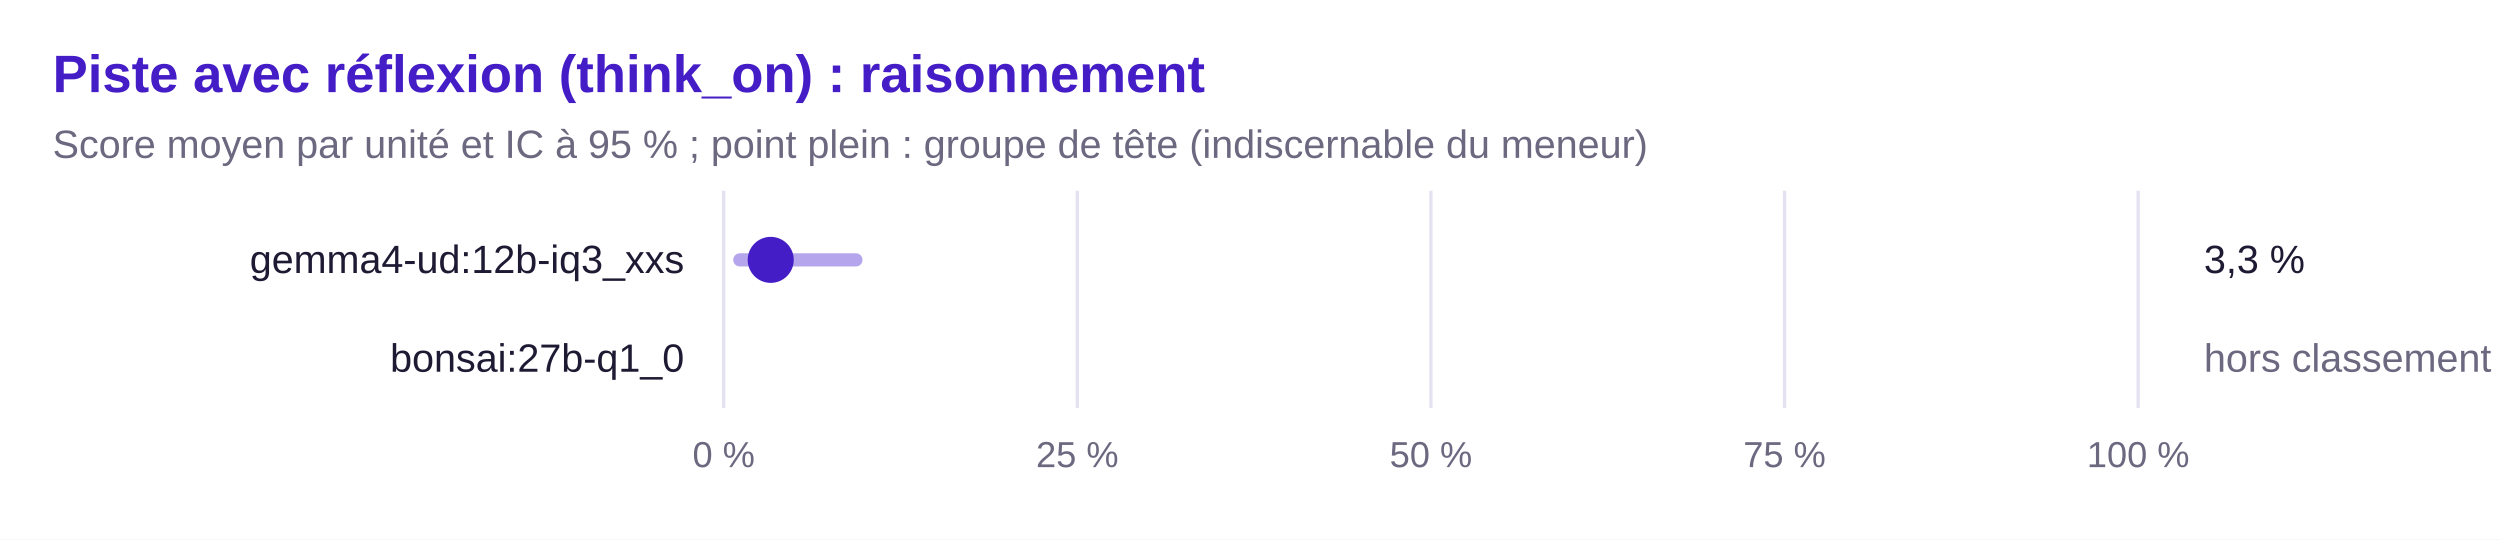
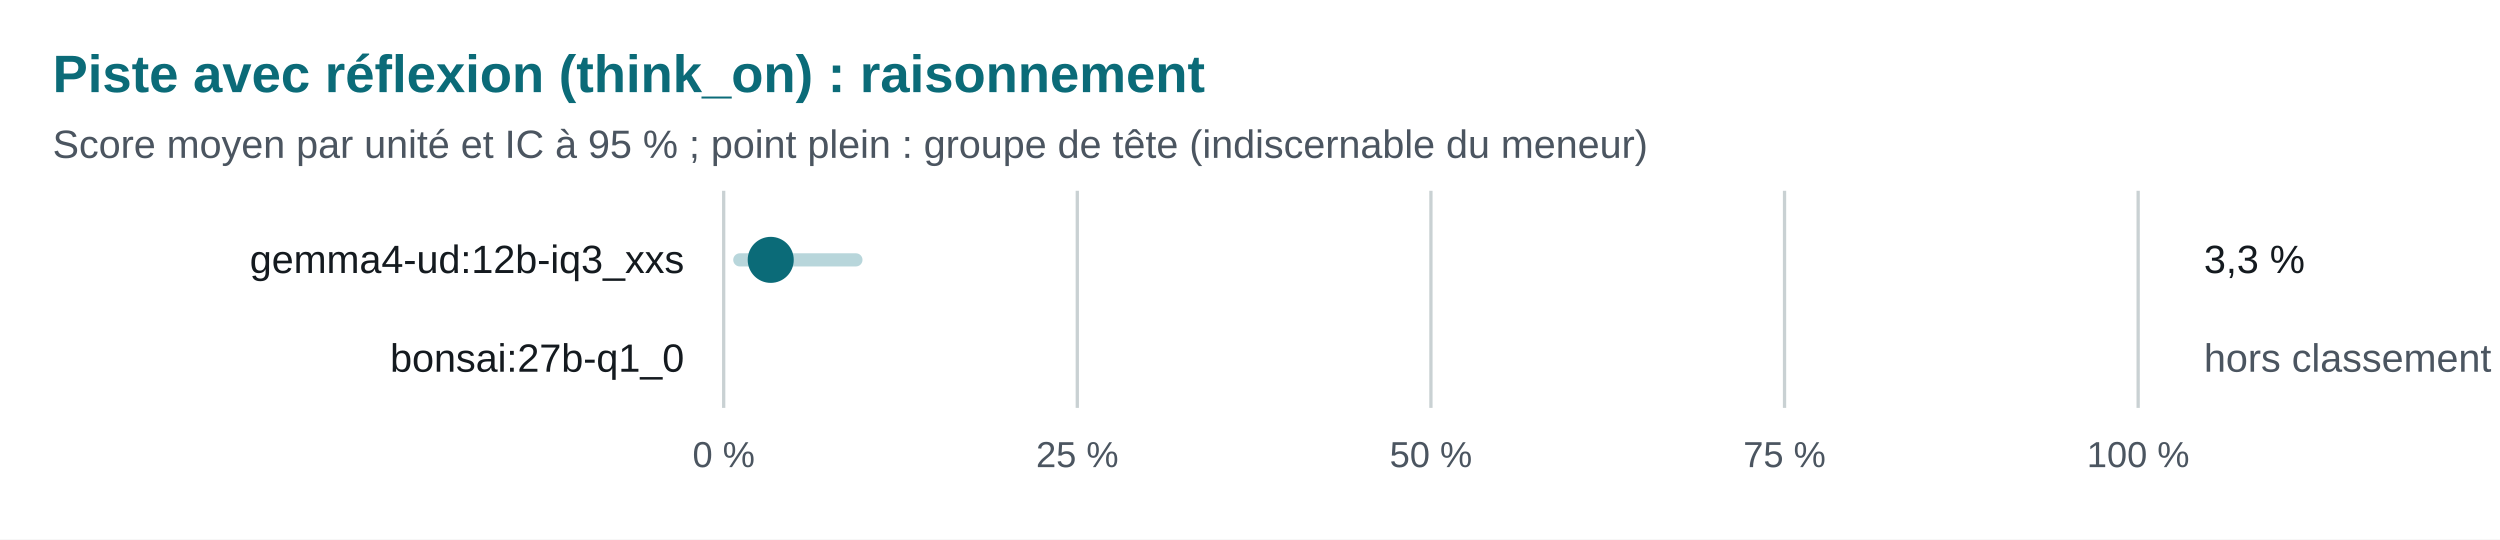
<svg xmlns="http://www.w3.org/2000/svg" width="760" height="164" viewBox="0 0 760 164" role="img" aria-label="Piste avec réflexion (think_on) : raisonnement. gemma4-ud:12b-iq3_xxs : 3,3 % (IC à 95 % de 1,1 % à 9,3 %) ; bonsai:27b-q1_0 : hors classement.">
  <rect width="760" height="164" fill="#FFFFFF" />
-   <text x="16" y="28" font-family="Arial, Helvetica, sans-serif" font-size="16" font-weight="bold" fill="#451DC7">Piste avec réflexion (think_on) : raisonnement</text>
-   <text x="16" y="48" font-family="Arial, Helvetica, sans-serif" font-size="12" fill="#6B6880">Score moyen par unité et IC à 95 % ; point plein : groupe de tête (indiscernable du meneur)</text>
-   <line x1="220.0" y1="58" x2="220.0" y2="124" stroke="#E4E1F0" stroke-width="1" />
-   <text x="220.0" y="142" font-family="Arial, Helvetica, sans-serif" font-size="11" fill="#6B6880" text-anchor="middle">0 %</text>
-   <line x1="327.5" y1="58" x2="327.5" y2="124" stroke="#E4E1F0" stroke-width="1" />
-   <text x="327.5" y="142" font-family="Arial, Helvetica, sans-serif" font-size="11" fill="#6B6880" text-anchor="middle">25 %</text>
-   <line x1="435.0" y1="58" x2="435.0" y2="124" stroke="#E4E1F0" stroke-width="1" />
-   <text x="435.0" y="142" font-family="Arial, Helvetica, sans-serif" font-size="11" fill="#6B6880" text-anchor="middle">50 %</text>
-   <line x1="542.5" y1="58" x2="542.5" y2="124" stroke="#E4E1F0" stroke-width="1" />
-   <text x="542.5" y="142" font-family="Arial, Helvetica, sans-serif" font-size="11" fill="#6B6880" text-anchor="middle">75 %</text>
-   <line x1="650.0" y1="58" x2="650.0" y2="124" stroke="#E4E1F0" stroke-width="1" />
-   <text x="650.0" y="142" font-family="Arial, Helvetica, sans-serif" font-size="11" fill="#6B6880" text-anchor="middle">100 %</text>
-   <text x="208" y="83.0" font-family="Arial, Helvetica, sans-serif" font-size="12" fill="#1F1A33" text-anchor="end">gemma4-ud:12b-iq3_xxs</text>
-   <line x1="224.9" y1="79.0" x2="260.2" y2="79.0" stroke="#B5A5EC" stroke-width="4" stroke-linecap="round" />
-   <circle cx="234.3" cy="79.0" r="6" fill="#451DC7" stroke="#451DC7" stroke-width="2" />
-   <text x="670" y="83.0" font-family="Arial, Helvetica, sans-serif" font-size="12" fill="#1F1A33">3,3 %</text>
-   <text x="208" y="113.0" font-family="Arial, Helvetica, sans-serif" font-size="12" fill="#1F1A33" text-anchor="end">bonsai:27b-q1_0</text>
-   <text x="670" y="113.0" font-family="Arial, Helvetica, sans-serif" font-size="12" fill="#6B6880">hors classement</text>
+   <text x="16" y="28" font-family="Arial, Helvetica, sans-serif" font-size="16" font-weight="bold" fill="#0B6B78">Piste avec réflexion (think_on) : raisonnement</text>
+   <text x="16" y="48" font-family="Arial, Helvetica, sans-serif" font-size="12" fill="#4B5560">Score moyen par unité et IC à 95 % ; point plein : groupe de tête (indiscernable du meneur)</text>
+   <line x1="220.0" y1="58" x2="220.0" y2="124" stroke="#C9D1D3" stroke-width="1" />
+   <text x="220.0" y="142" font-family="Arial, Helvetica, sans-serif" font-size="11" fill="#4B5560" text-anchor="middle">0 %</text>
+   <line x1="327.5" y1="58" x2="327.5" y2="124" stroke="#C9D1D3" stroke-width="1" />
+   <text x="327.5" y="142" font-family="Arial, Helvetica, sans-serif" font-size="11" fill="#4B5560" text-anchor="middle">25 %</text>
+   <line x1="435.0" y1="58" x2="435.0" y2="124" stroke="#C9D1D3" stroke-width="1" />
+   <text x="435.0" y="142" font-family="Arial, Helvetica, sans-serif" font-size="11" fill="#4B5560" text-anchor="middle">50 %</text>
+   <line x1="542.5" y1="58" x2="542.5" y2="124" stroke="#C9D1D3" stroke-width="1" />
+   <text x="542.5" y="142" font-family="Arial, Helvetica, sans-serif" font-size="11" fill="#4B5560" text-anchor="middle">75 %</text>
+   <line x1="650.0" y1="58" x2="650.0" y2="124" stroke="#C9D1D3" stroke-width="1" />
+   <text x="650.0" y="142" font-family="Arial, Helvetica, sans-serif" font-size="11" fill="#4B5560" text-anchor="middle">100 %</text>
+   <text x="208" y="83.0" font-family="Arial, Helvetica, sans-serif" font-size="12" fill="#141A1F" text-anchor="end">gemma4-ud:12b-iq3_xxs</text>
+   <line x1="224.9" y1="79.0" x2="260.2" y2="79.0" stroke="#B8D6DB" stroke-width="4" stroke-linecap="round" />
+   <circle cx="234.3" cy="79.0" r="6" fill="#0B6B78" stroke="#0B6B78" stroke-width="2" />
+   <text x="670" y="83.0" font-family="Arial, Helvetica, sans-serif" font-size="12" fill="#141A1F">3,3 %</text>
+   <text x="208" y="113.0" font-family="Arial, Helvetica, sans-serif" font-size="12" fill="#141A1F" text-anchor="end">bonsai:27b-q1_0</text>
+   <text x="670" y="113.0" font-family="Arial, Helvetica, sans-serif" font-size="12" fill="#4B5560">hors classement</text>
</svg>
